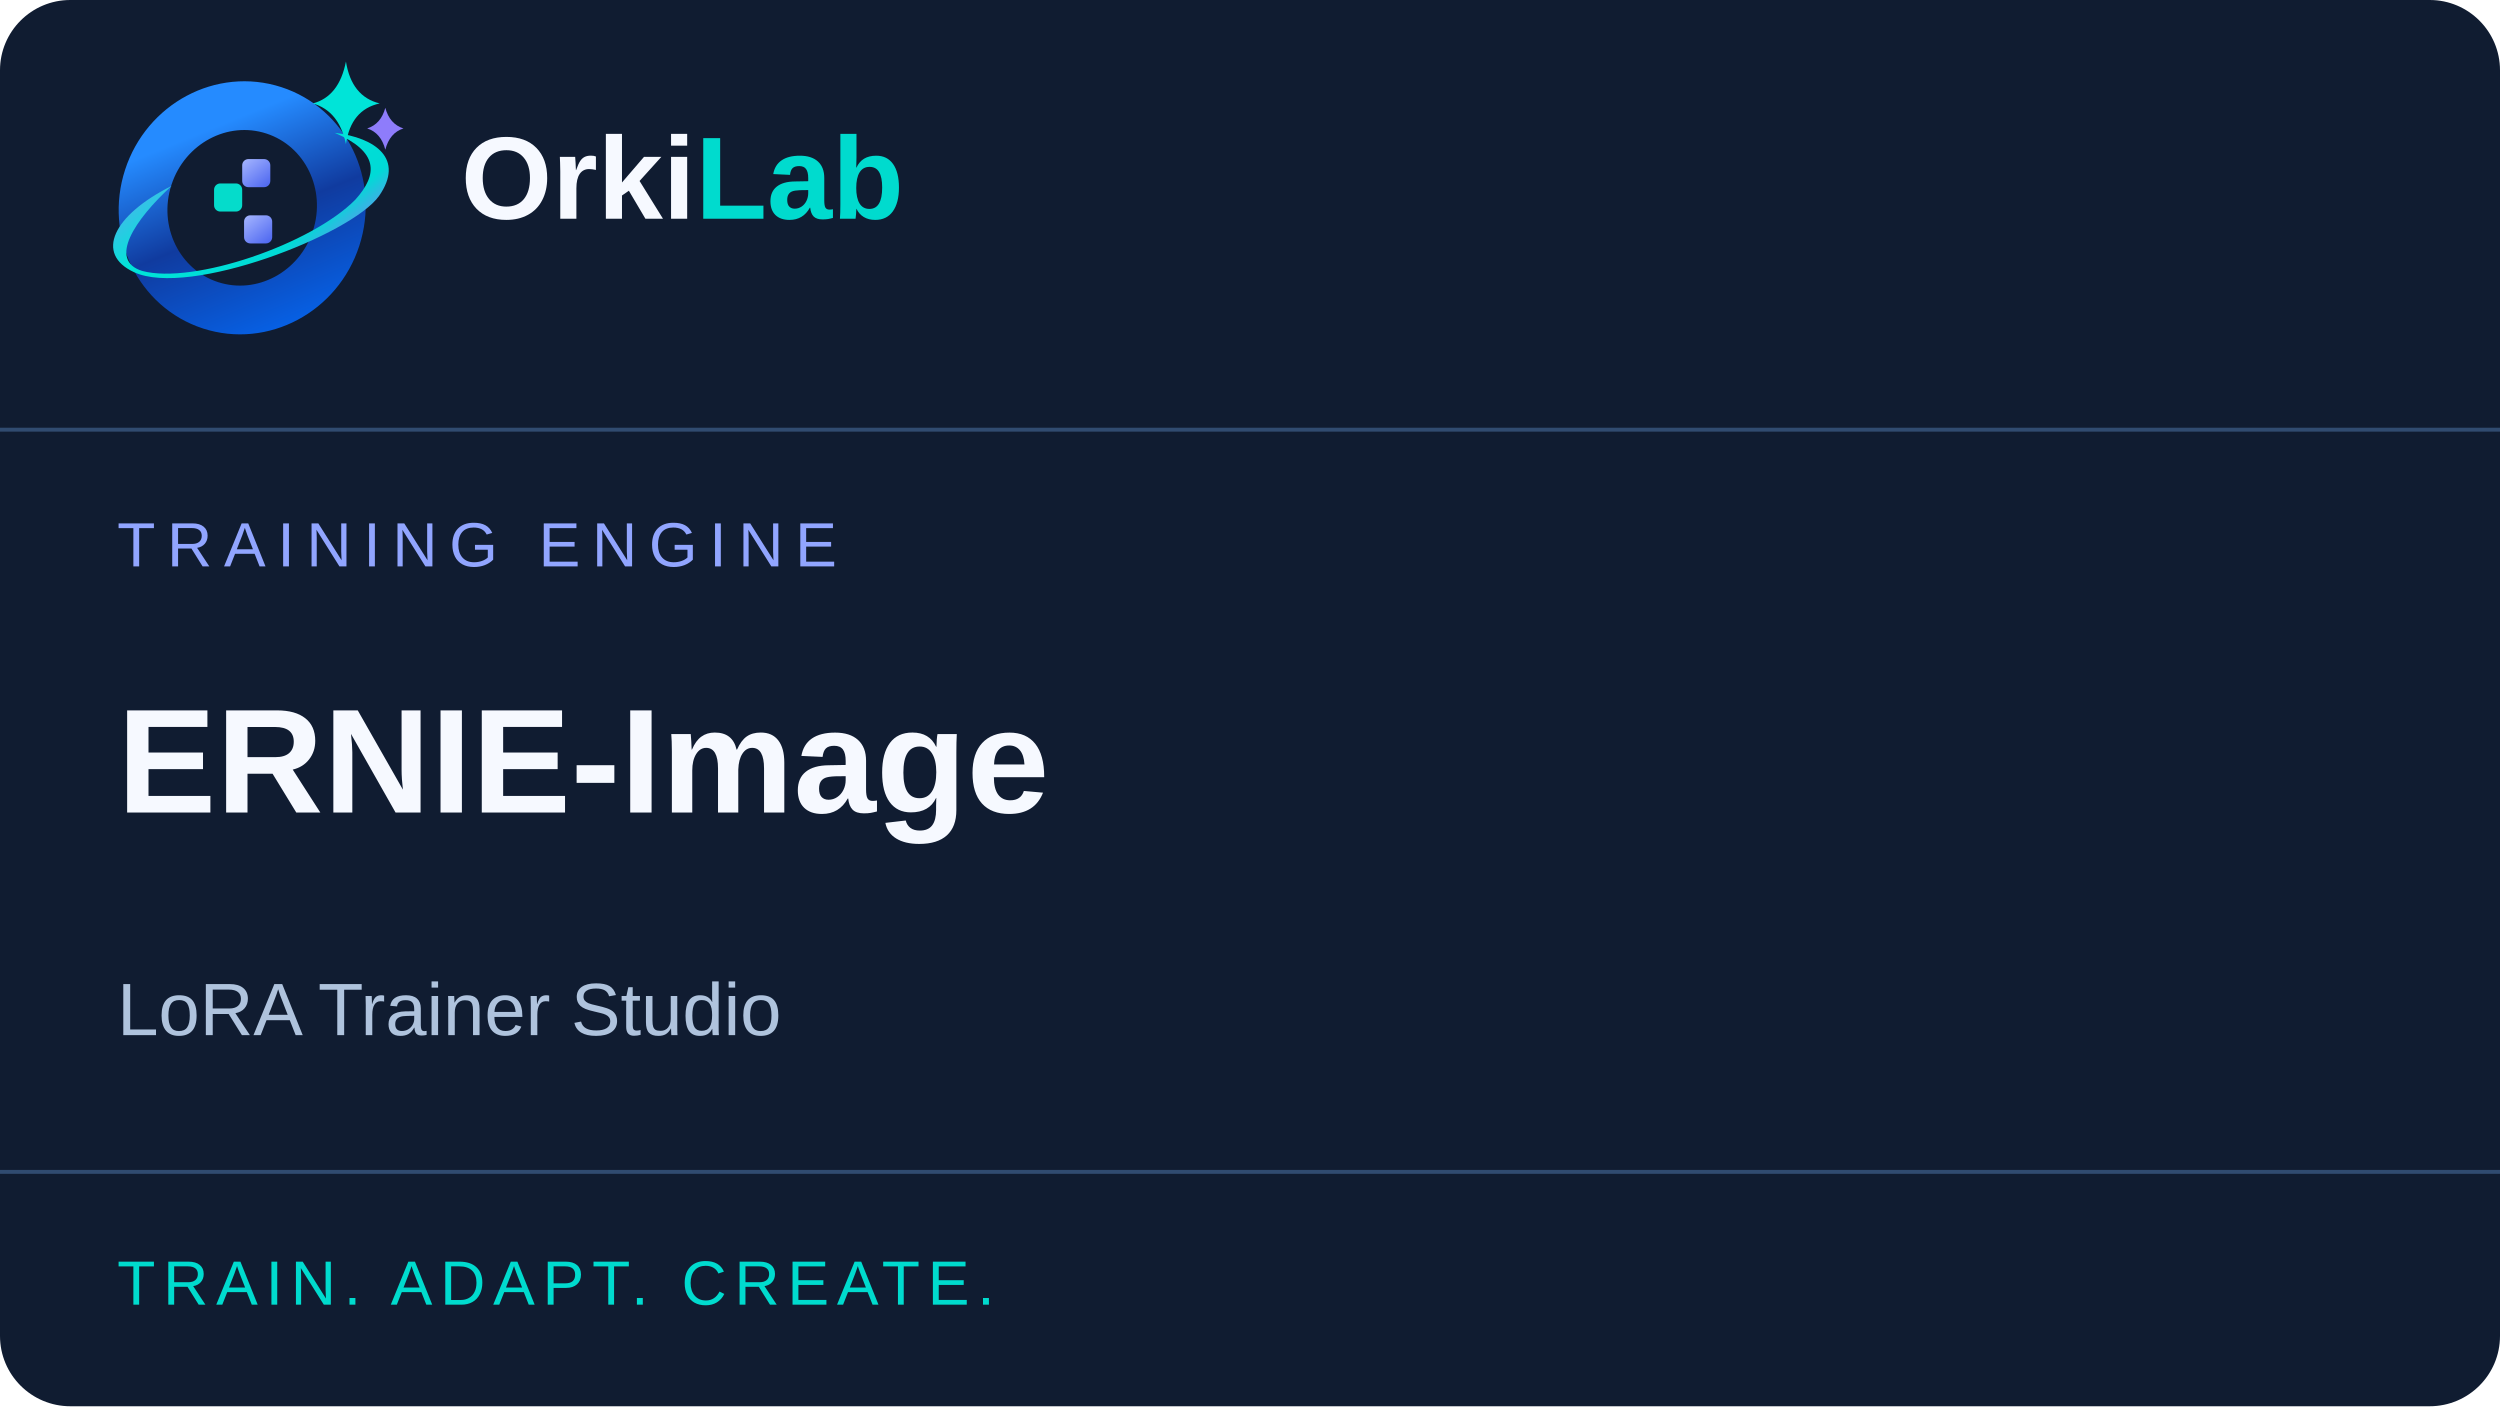
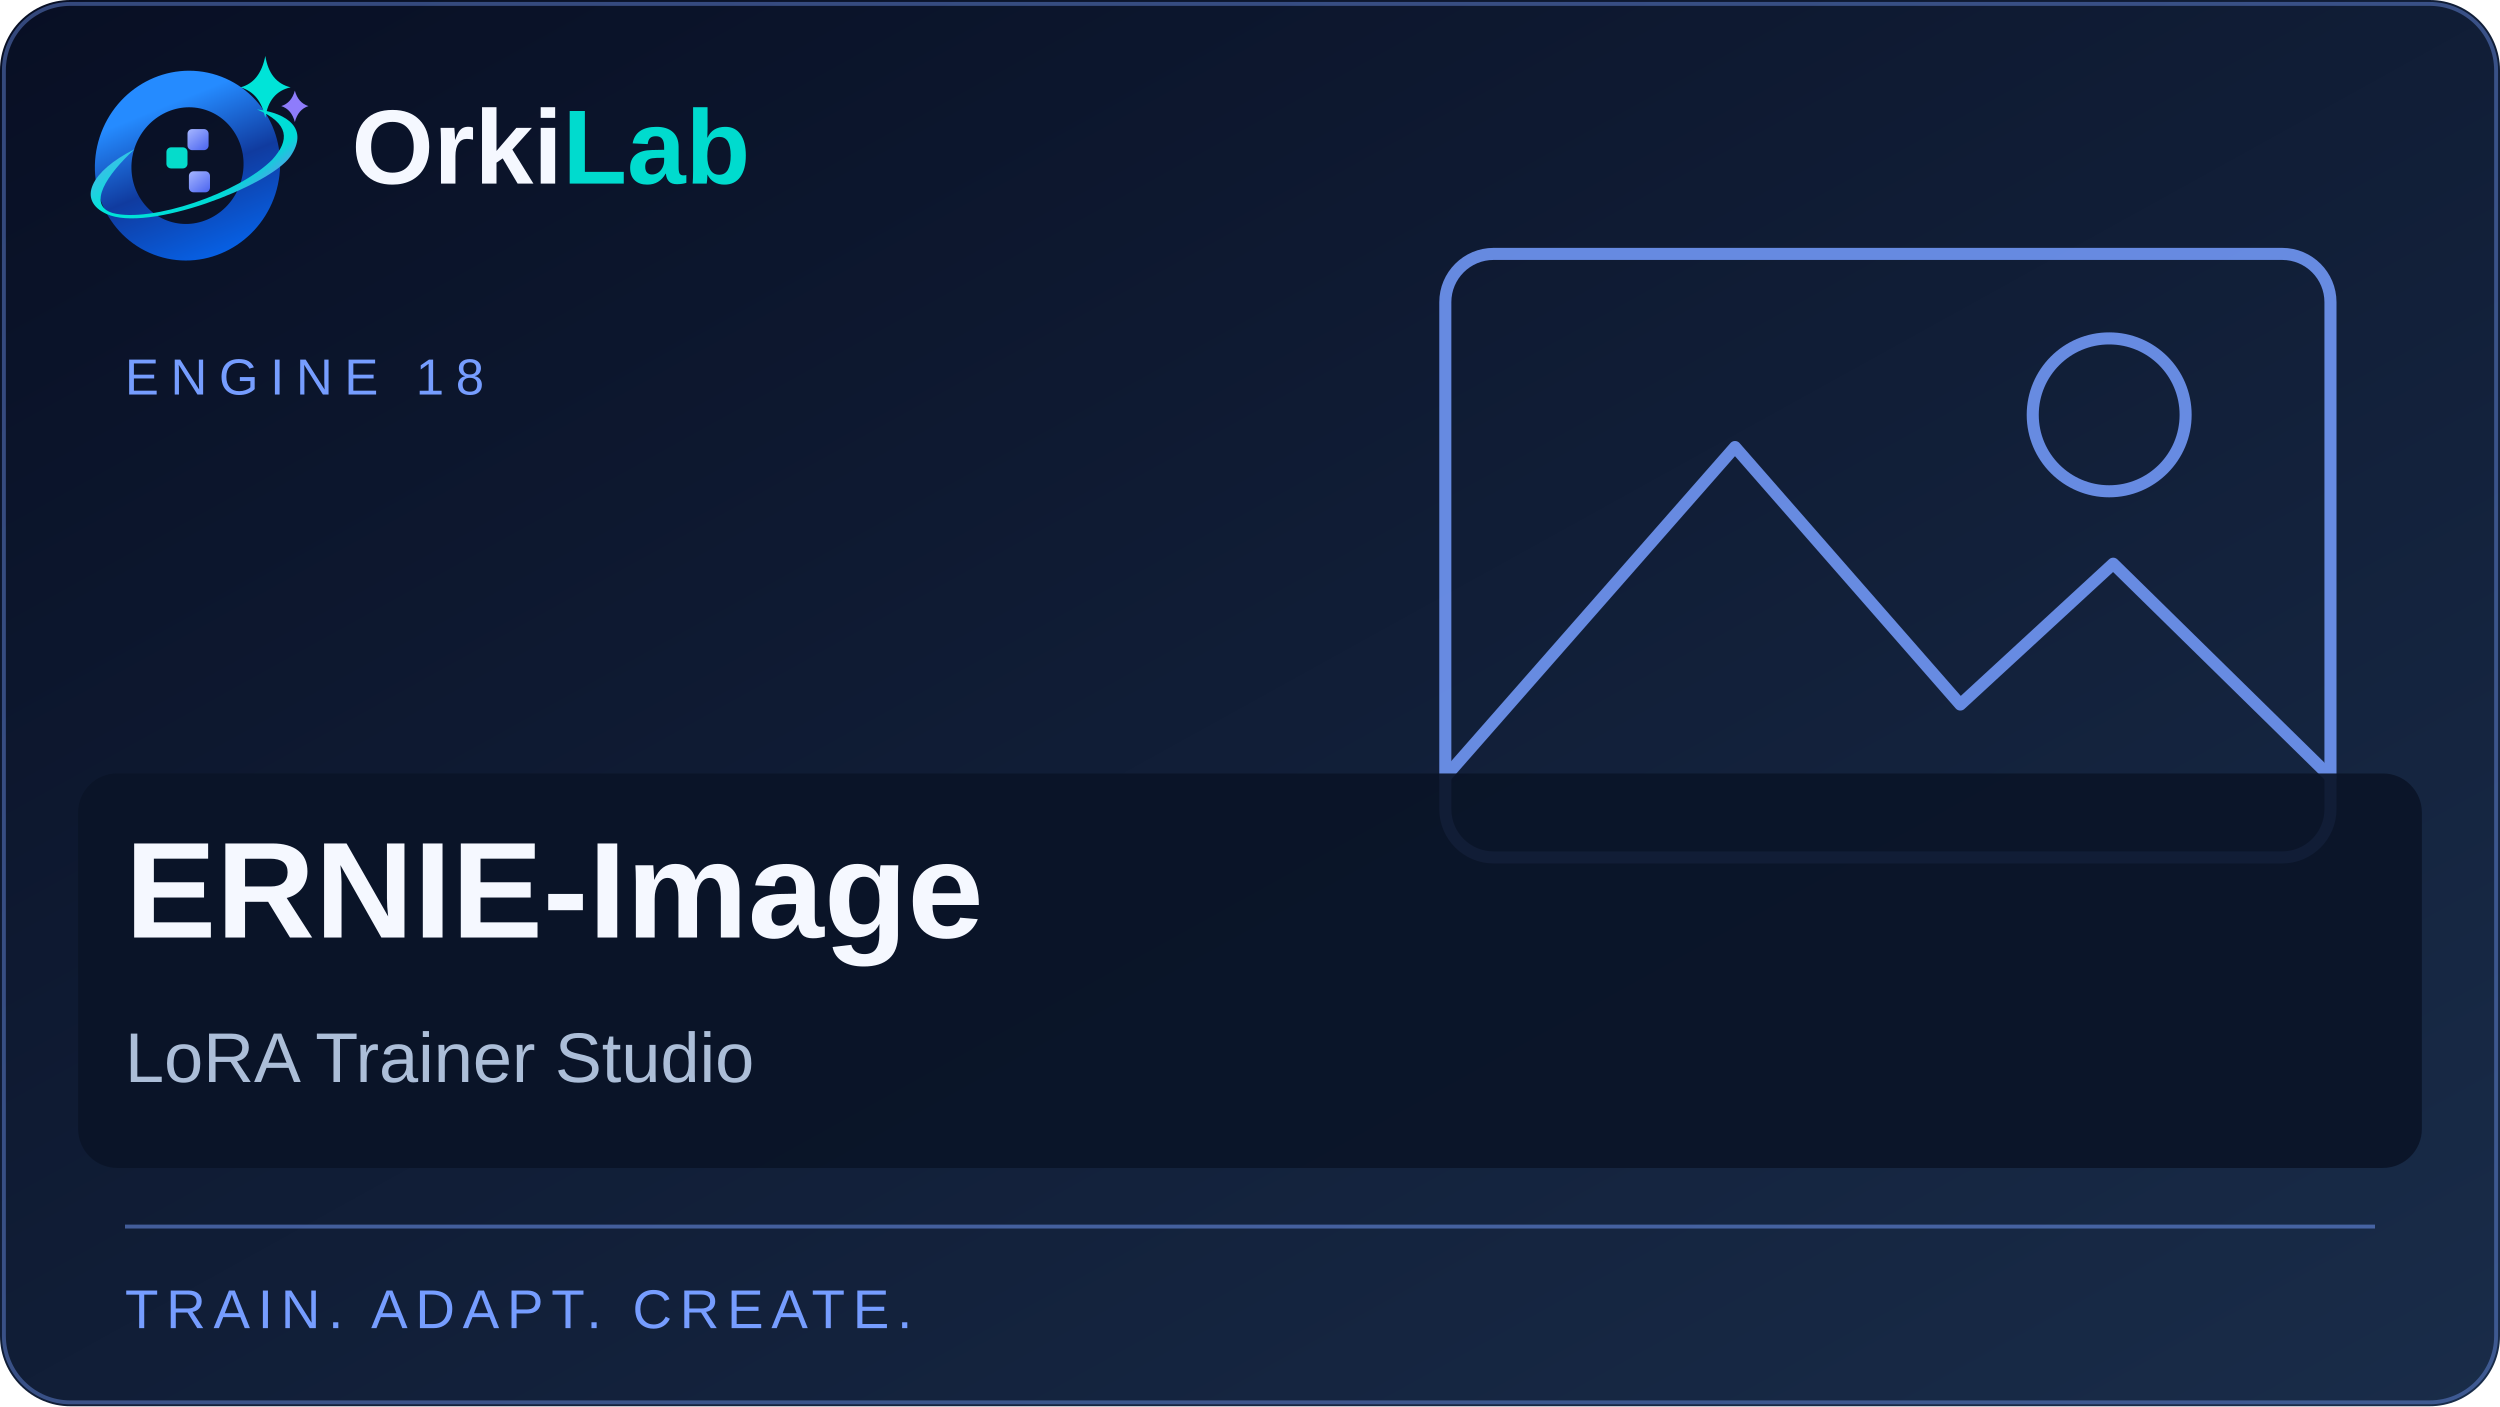
- <svg xmlns="http://www.w3.org/2000/svg" viewBox="0 0 640 360">
-   <rect width="640" height="360" rx="18" fill="#101C31" />
-   <path d="M0 110H640M0 300H640" stroke="#304B70" />
-   <g transform="translate(22 10) scale(.16)">
+ <svg xmlns="http://www.w3.org/2000/svg" width="640" height="360" viewBox="0 0 640 360">
+   <defs>
+     <linearGradient id="panel" x2="1" y2="1">
+       <stop stop-color="#080F24" />
+       <stop offset="1" stop-color="#192C49" />
+     </linearGradient>
+   </defs>
+   <rect width="640" height="360" rx="18" fill="url(#panel)" />
+   <rect x="1" y="1" width="638" height="358" rx="17" fill="none" stroke="#769DFF" stroke-opacity=".4" />
+   <g transform="translate(18 10) scale(.12)">
    <defs>
      <linearGradient id="bg" x2="1" y2="1">
        <stop stop-color="#070D25" />
        <stop offset="1" stop-color="#101E3C" />
      </linearGradient>
      <linearGradient id="ring" x1=".2" y1=".2" x2=".85" y2="1">
        <stop stop-color="#258BFF" />
        <stop offset=".48" stop-color="#103B9F" />
        <stop offset="1" stop-color="#075FE2" />
      </linearGradient>
      <linearGradient id="orbit" x2="1" y2=".65">
        <stop stop-color="#9683FF" />
        <stop offset=".46" stop-color="#00E5D8" />
        <stop offset=".8" stop-color="#00DAD6" />
        <stop offset="1" stop-color="#8B79F7" />
      </linearGradient>
      <linearGradient id="tile" x2=".8" y2="1">
        <stop stop-color="#A6B6FF" />
        <stop offset="1" stop-color="#526BF1" />
      </linearGradient>
      <pattern id="grid" width="40" height="40" patternUnits="userSpaceOnUse">
        <path d="M40 0H0V40" stroke="#8FB7E0" stroke-opacity=".055" fill="none" />
      </pattern>
    </defs>
    <g>
      <ellipse cx="250" cy="270" rx="158" ry="164" transform="rotate(18 250 270)" fill="none" stroke="url(#ring)" stroke-width="78" />
      <rect x="250" y="192" width="45" height="45" rx="10" fill="url(#tile)" />
      <rect x="205" y="231" width="45" height="45" rx="10" fill="#05DCCB" />
      <rect x="253" y="282" width="45" height="45" rx="10" fill="url(#tile)" />
      <path d="M137 235C43 282 14 344 77 373C165 414 425 313 469 251C510 192 464 158 398 150C468 180 468 216 431 257C361 328 172 393 90 371C35 354 78 289 137 235Z" fill="url(#orbit)" />
      <path d="M416 36Q425 92 470 103Q424 113 416 168Q405 115 363 103Q405 92 416 36Z" fill="#00E4D8" />
      <path d="M479 110Q486 136 508 143Q486 150 479 177Q472 150 450 143Q472 136 479 110Z" fill="#8E7CFB" />
    </g>
  </g>
-   <text x="118" y="56" font-family="Arial,sans-serif" font-size="30" font-weight="bold" fill="#F6F9FF">Orki<tspan fill="#00DBCE">Lab</tspan>
+   <text x="90" y="47" fill="#F5F8FF" font-family="Arial,sans-serif" font-size="27" font-weight="bold">Orki<tspan fill="#00DBCE">Lab</tspan>
  </text>
-   <g font-family="Arial,sans-serif">
-     <text x="30" y="145" font-size="16" letter-spacing="3" fill="#91A5FF">TRAINING ENGINE</text>
-     <text x="30" y="208" font-size="38" font-weight="bold" fill="#F6F9FF">ERNIE-Image</text>
-     <text x="30" y="265" font-size="19" fill="#AFC3DD">LoRA Trainer Studio</text>
-     <text x="30" y="334" font-size="16" letter-spacing="2" fill="#00DBCE">TRAIN. ADAPT. CREATE.</text>
+   <text x="32" y="101" fill="#769DFF" font-family="Arial,sans-serif" font-size="13" letter-spacing="3">ENGINE 18</text>
+   <g transform="translate(370 65) scale(1.03)" opacity=".85">
+     <g stroke="#769DFF" stroke-width="3" fill="none" stroke-linecap="round" stroke-linejoin="round">
+       <rect width="220" height="150" rx="12" />
+       <circle cx="165" cy="40" r="19" />
+       <path d="M0 130L72 48L128 112L166 77L220 130" />
+     </g>
  </g>
+   <rect x="20" y="198" width="600" height="101" rx="10" fill="#0A1428" fill-opacity=".92" />
+   <text x="32" y="240" fill="#F5F8FF" font-family="Arial,sans-serif" font-size="35" font-weight="bold">ERNIE-Image</text>
+   <text x="32" y="277" fill="#ACBED8" font-family="Arial,sans-serif" font-size="18">LoRA Trainer Studio</text>
+   <path d="M32 314H608" stroke="#769DFF" opacity=".5" />
+   <text x="32" y="340" fill="#769DFF" font-family="Arial,sans-serif" font-size="14" letter-spacing="2">TRAIN. ADAPT. CREATE.</text>
</svg>
